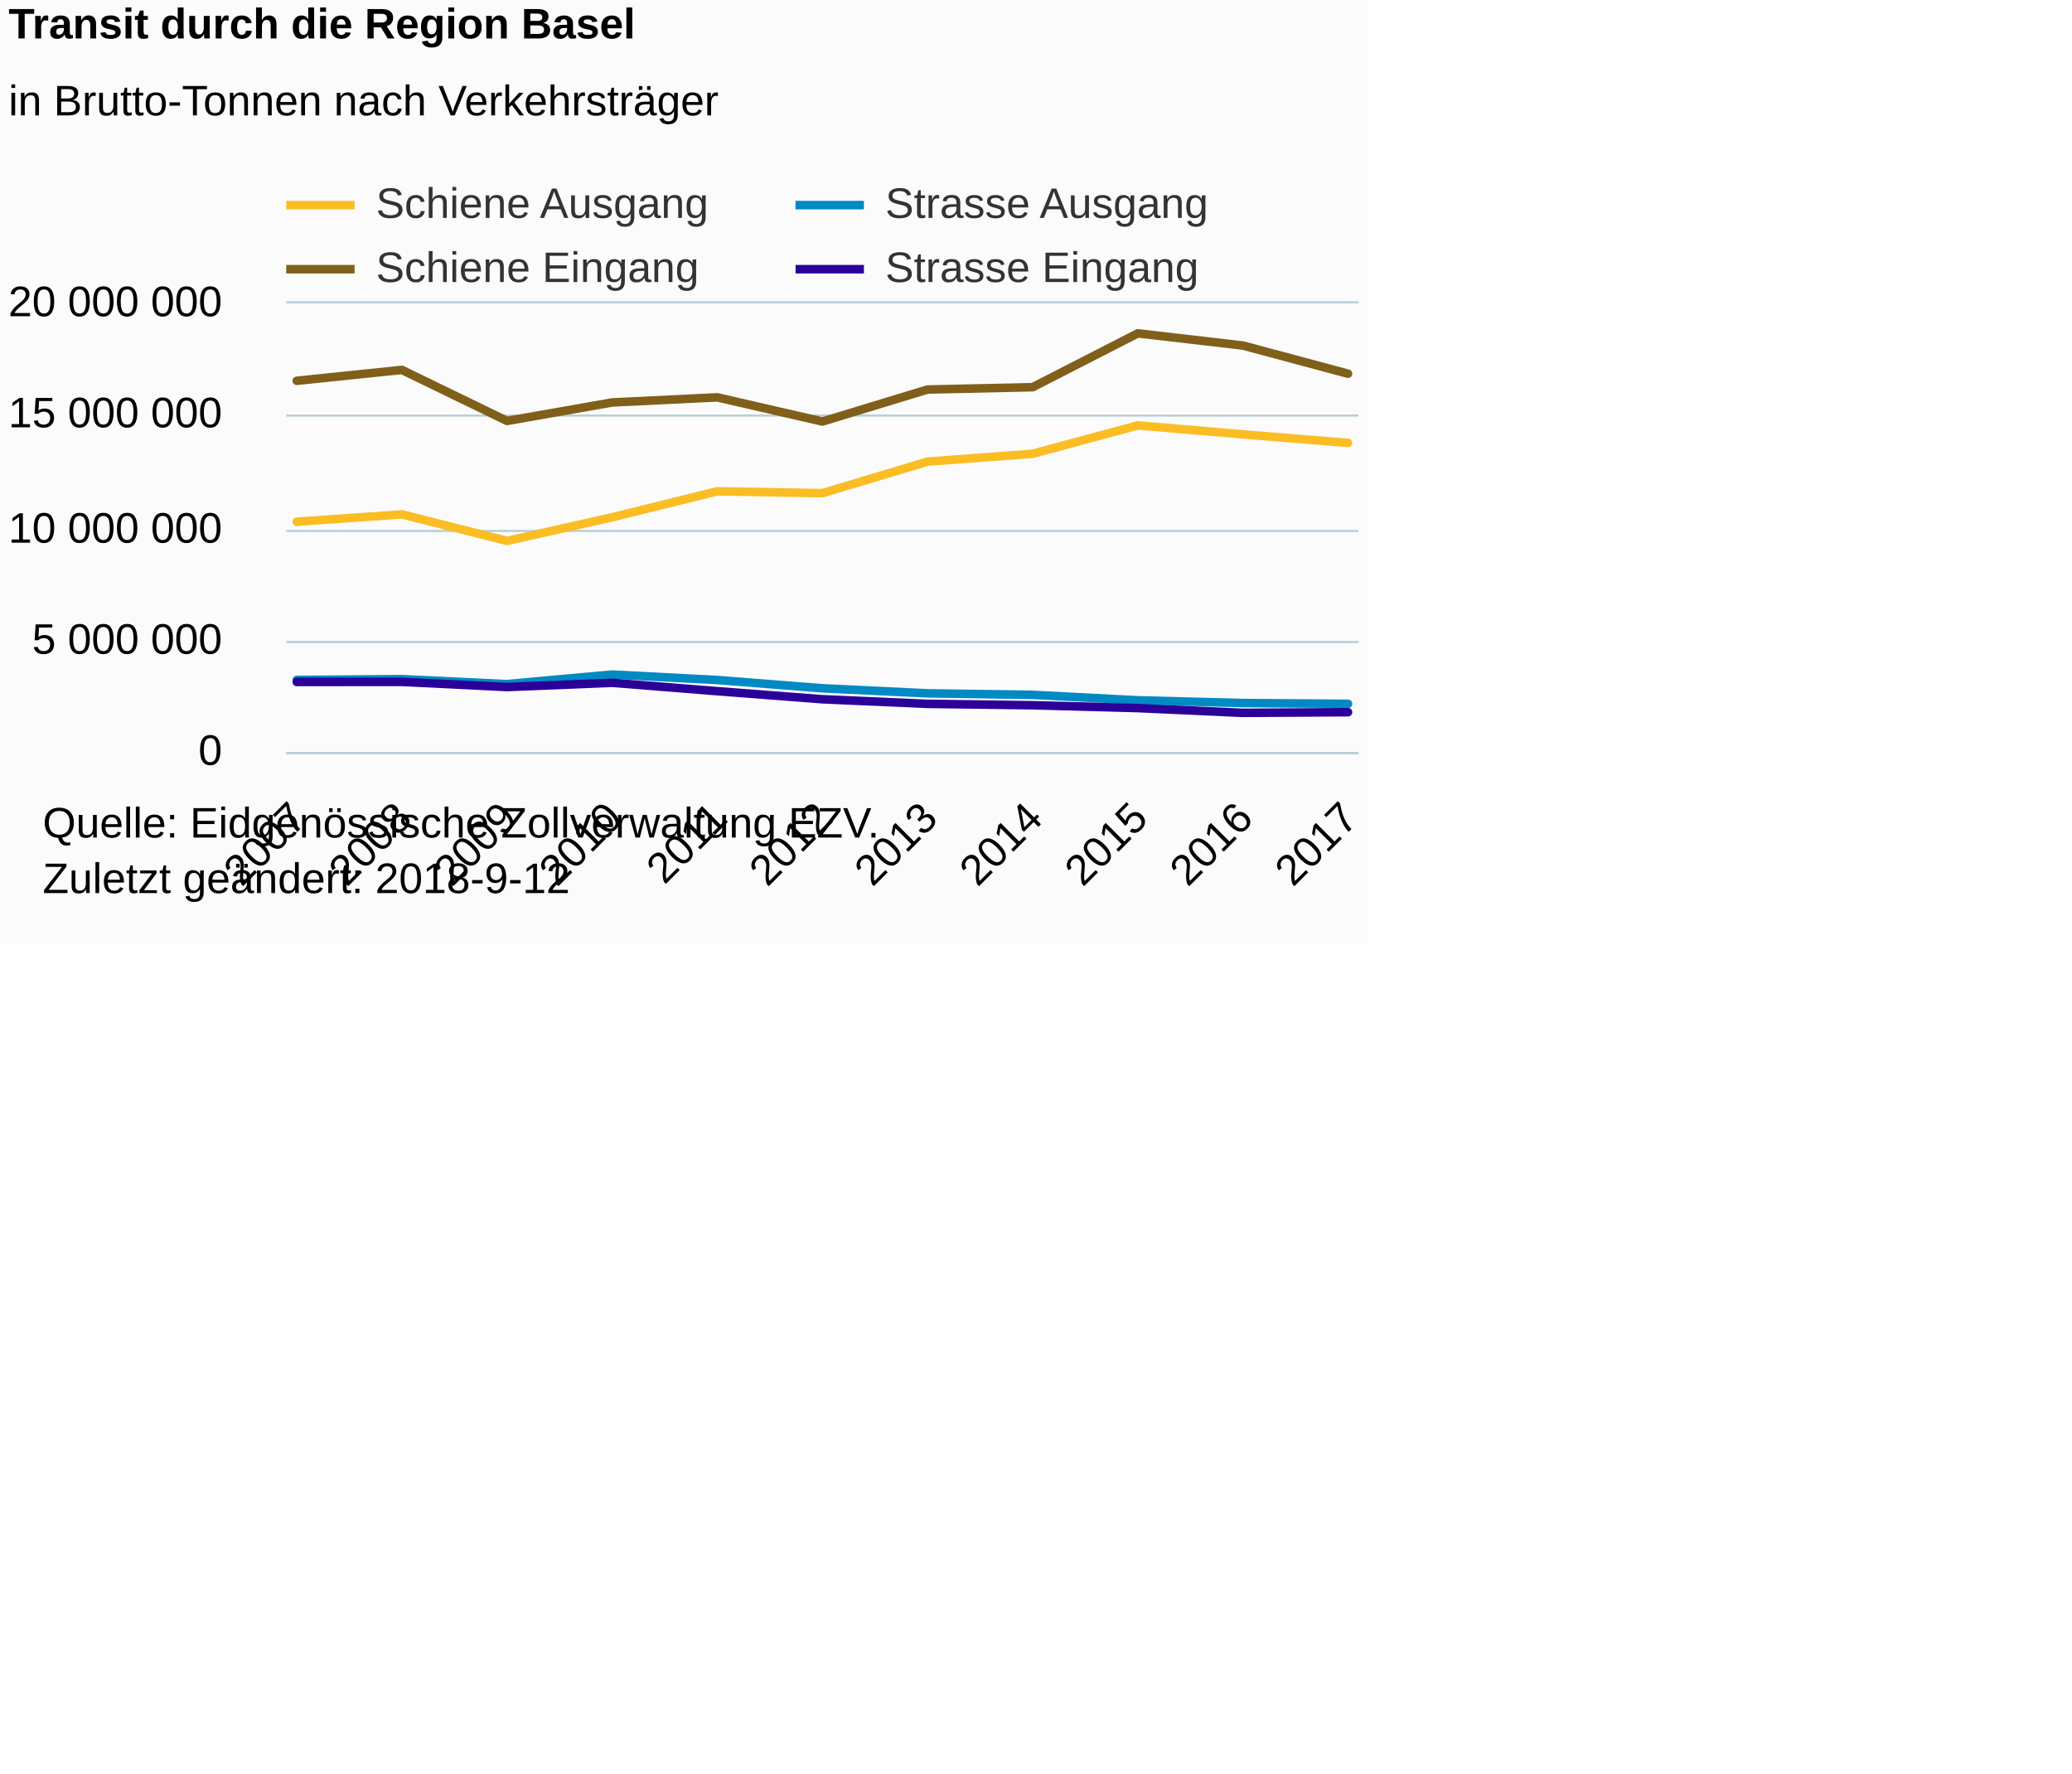
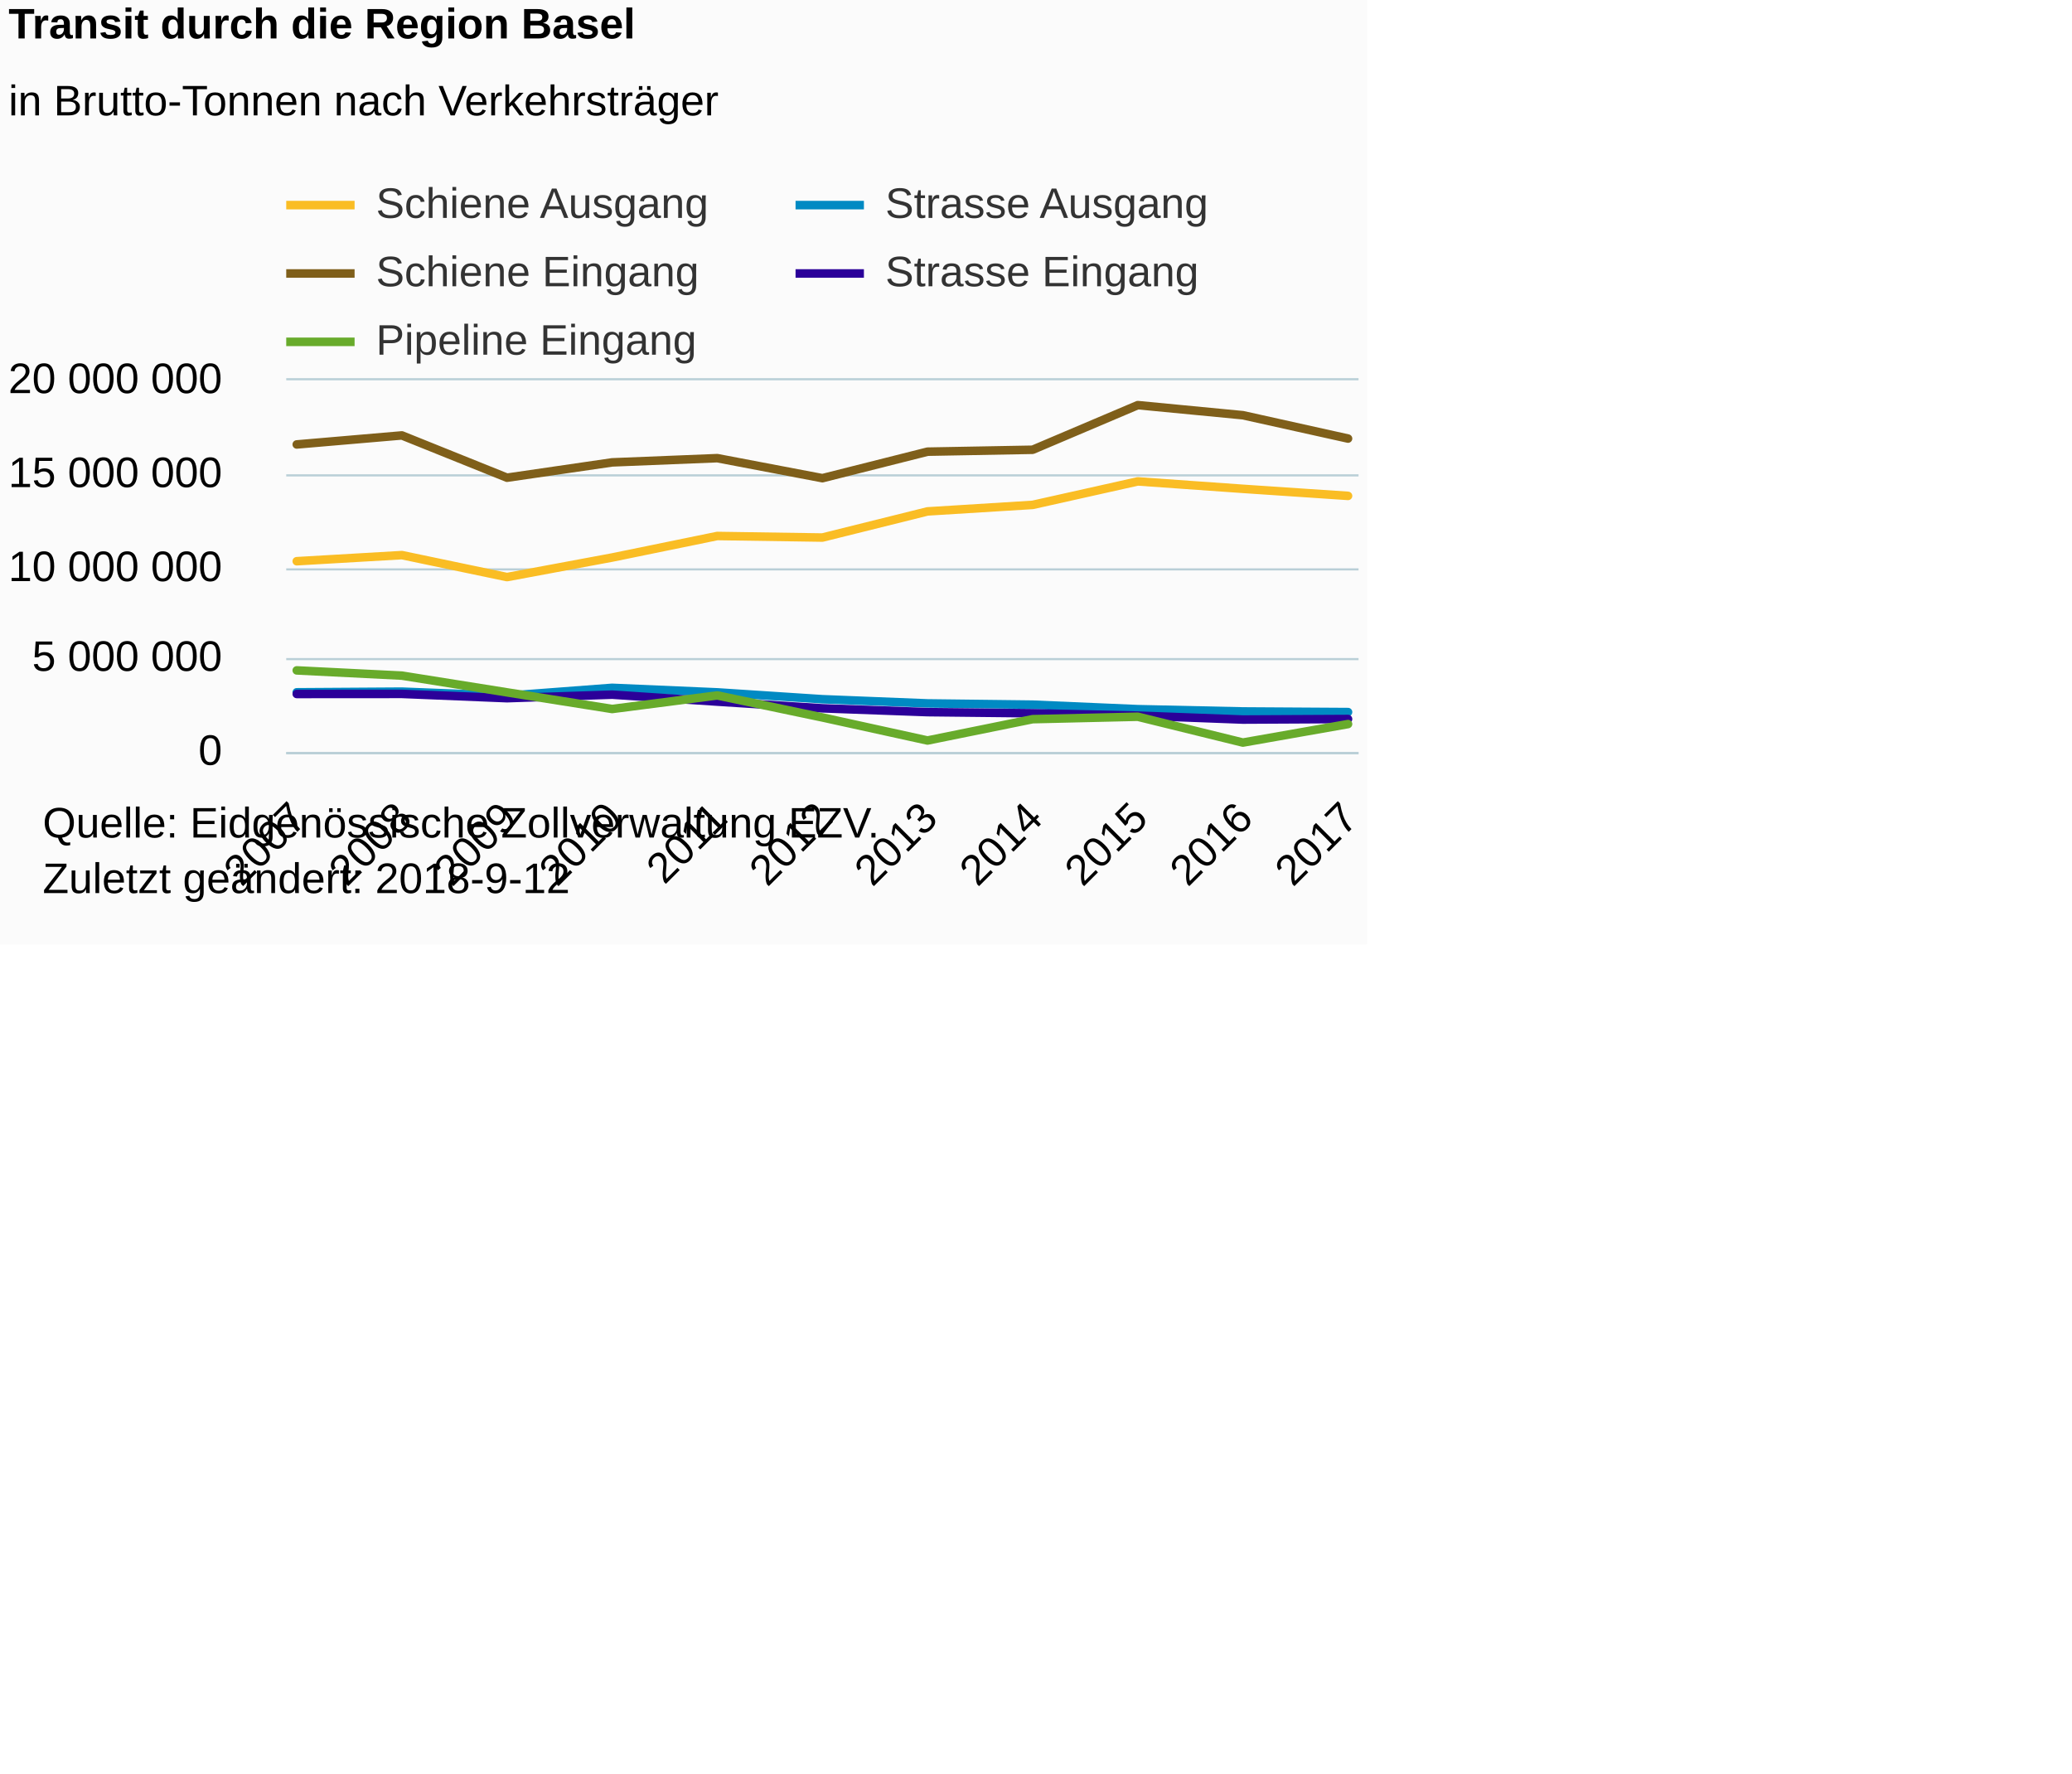
<svg xmlns="http://www.w3.org/2000/svg" version="1.1" class="highcharts-root" style="font-family:Arial;font-size:12px;" viewBox="0 0 485 415">
  <defs>
-     <clipPath id="highcharts-eg9g3hg-6">
-       <rect x="0" y="0" width="251" height="105" fill="none" />
+     <clipPath id="highcharts-bjkmrwc-6">
+       <rect x="0" y="0" width="251" height="87" fill="none" />
    </clipPath>
-     <clipPath id="highcharts-eg9g3hg-7">
-       <rect x="0" y="0" width="251" height="105" fill="none" />
+     <clipPath id="highcharts-bjkmrwc-7">
+       <rect x="0" y="0" width="251" height="87" fill="none" />
    </clipPath>
  </defs>
  <rect fill="#fbfbfb" class="highcharts-background" x="0" y="0" width="320" height="221" rx="0" ry="0" />
-   <rect fill="none" class="highcharts-plot-background" x="67" y="71" width="251" height="105" />
+   <rect fill="none" class="highcharts-plot-background" x="67" y="89" width="251" height="87" />
  <g class="highcharts-pane-group" data-z-index="0" />
  <g class="highcharts-grid highcharts-xaxis-grid " data-z-index="1">
-     <path fill="none" data-z-index="1" class="highcharts-grid-line" d="M 68.5 71 L 68.5 176" opacity="1" />
-     <path fill="none" data-z-index="1" class="highcharts-grid-line" d="M 93.5 71 L 93.5 176" opacity="1" />
-     <path fill="none" data-z-index="1" class="highcharts-grid-line" d="M 118.5 71 L 118.5 176" opacity="1" />
-     <path fill="none" data-z-index="1" class="highcharts-grid-line" d="M 142.5 71 L 142.5 176" opacity="1" />
-     <path fill="none" data-z-index="1" class="highcharts-grid-line" d="M 167.5 71 L 167.5 176" opacity="1" />
-     <path fill="none" data-z-index="1" class="highcharts-grid-line" d="M 192.5 71 L 192.5 176" opacity="1" />
-     <path fill="none" data-z-index="1" class="highcharts-grid-line" d="M 216.5 71 L 216.5 176" opacity="1" />
-     <path fill="none" data-z-index="1" class="highcharts-grid-line" d="M 241.5 71 L 241.5 176" opacity="1" />
-     <path fill="none" data-z-index="1" class="highcharts-grid-line" d="M 265.5 71 L 265.5 176" opacity="1" />
-     <path fill="none" data-z-index="1" class="highcharts-grid-line" d="M 290.5 71 L 290.5 176" opacity="1" />
-     <path fill="none" data-z-index="1" class="highcharts-grid-line" d="M 315.5 71 L 315.5 176" opacity="1" />
+     <path fill="none" data-z-index="1" class="highcharts-grid-line" d="M 68.5 89 L 68.5 176" opacity="1" />
+     <path fill="none" data-z-index="1" class="highcharts-grid-line" d="M 93.5 89 L 93.5 176" opacity="1" />
+     <path fill="none" data-z-index="1" class="highcharts-grid-line" d="M 118.5 89 L 118.5 176" opacity="1" />
+     <path fill="none" data-z-index="1" class="highcharts-grid-line" d="M 142.5 89 L 142.5 176" opacity="1" />
+     <path fill="none" data-z-index="1" class="highcharts-grid-line" d="M 167.5 89 L 167.5 176" opacity="1" />
+     <path fill="none" data-z-index="1" class="highcharts-grid-line" d="M 192.5 89 L 192.5 176" opacity="1" />
+     <path fill="none" data-z-index="1" class="highcharts-grid-line" d="M 216.5 89 L 216.5 176" opacity="1" />
+     <path fill="none" data-z-index="1" class="highcharts-grid-line" d="M 241.5 89 L 241.5 176" opacity="1" />
+     <path fill="none" data-z-index="1" class="highcharts-grid-line" d="M 265.5 89 L 265.5 176" opacity="1" />
+     <path fill="none" data-z-index="1" class="highcharts-grid-line" d="M 290.5 89 L 290.5 176" opacity="1" />
+     <path fill="none" data-z-index="1" class="highcharts-grid-line" d="M 315.5 89 L 315.5 176" opacity="1" />
  </g>
  <g class="highcharts-grid highcharts-yaxis-grid " data-z-index="1">
    <path fill="none" stroke="#B9CFD7" stroke-width="0.5" data-z-index="1" class="highcharts-grid-line" d="M 67 176.25 L 318 176.25" opacity="1" />
-     <path fill="none" stroke="#B9CFD7" stroke-width="0.5" data-z-index="1" class="highcharts-grid-line" d="M 67 150.25 L 318 150.25" opacity="1" />
-     <path fill="none" stroke="#B9CFD7" stroke-width="0.5" data-z-index="1" class="highcharts-grid-line" d="M 67 124.25 L 318 124.25" opacity="1" />
-     <path fill="none" stroke="#B9CFD7" stroke-width="0.5" data-z-index="1" class="highcharts-grid-line" d="M 67 97.25 L 318 97.25" opacity="1" />
-     <path fill="none" stroke="#B9CFD7" stroke-width="0.5" data-z-index="1" class="highcharts-grid-line" d="M 67 70.75 L 318 70.75" opacity="1" />
+     <path fill="none" stroke="#B9CFD7" stroke-width="0.5" data-z-index="1" class="highcharts-grid-line" d="M 67 154.25 L 318 154.25" opacity="1" />
+     <path fill="none" stroke="#B9CFD7" stroke-width="0.5" data-z-index="1" class="highcharts-grid-line" d="M 67 133.25 L 318 133.25" opacity="1" />
+     <path fill="none" stroke="#B9CFD7" stroke-width="0.5" data-z-index="1" class="highcharts-grid-line" d="M 67 111.25 L 318 111.25" opacity="1" />
+     <path fill="none" stroke="#B9CFD7" stroke-width="0.5" data-z-index="1" class="highcharts-grid-line" d="M 67 88.75 L 318 88.75" opacity="1" />
  </g>
-   <rect fill="none" class="highcharts-plot-border" data-z-index="1" x="67" y="71" width="251" height="105" />
+   <rect fill="none" class="highcharts-plot-border" data-z-index="1" x="67" y="89" width="251" height="87" />
  <g class="highcharts-axis highcharts-xaxis " data-z-index="2">
    <path fill="none" class="highcharts-axis-line" stroke="#B9CFD7" stroke-width="0.5" data-z-index="7" d="M 67 176.25 L 318 176.25" />
  </g>
  <g class="highcharts-axis highcharts-yaxis " data-z-index="2">
-     <path fill="none" class="highcharts-axis-line" data-z-index="7" d="M 67 71 L 67 176" />
+     <path fill="none" class="highcharts-axis-line" data-z-index="7" d="M 67 89 L 67 176" />
  </g>
  <g class="highcharts-series-group" data-z-index="3">
-     <g data-z-index="0.1" class="highcharts-series highcharts-series-0 highcharts-line-series " transform="translate(67,71) scale(1 1)" clip-path="url(#highcharts-eg9g3hg-7)">
-       <path fill="none" d="M 2.461 51.099 L 27.069 49.373 L 51.676 55.581 L 76.284 50.055 L 100.892 43.974 L 125.5 44.414 L 150.108 37.029 L 174.716 35.189 L 199.324 28.553 L 223.931 30.652 L 248.539 32.648" class="highcharts-graph" data-z-index="1" stroke="#FABD24" stroke-width="2" stroke-linejoin="round" stroke-linecap="round" />
+     <g data-z-index="0.1" class="highcharts-series highcharts-series-0 highcharts-line-series " transform="translate(67,89) scale(1 1)" clip-path="url(#highcharts-bjkmrwc-7)">
+       <path fill="none" d="M 2.461 42.339 L 27.069 40.909 L 51.676 46.053 L 76.284 41.474 L 100.892 36.435 L 125.5 36.801 L 150.108 30.681 L 174.716 29.156 L 199.324 23.658 L 223.931 25.397 L 248.539 27.051" class="highcharts-graph" data-z-index="1" stroke="#FABD24" stroke-width="2" stroke-linejoin="round" stroke-linecap="round" />
    </g>
-     <g data-z-index="0.1" class="highcharts-markers highcharts-series-0 highcharts-line-series " transform="translate(67,71) scale(1 1)" clip-path="none" />
-     <g data-z-index="0.1" class="highcharts-series highcharts-series-1 highcharts-line-series " transform="translate(67,71) scale(1 1)" clip-path="url(#highcharts-eg9g3hg-7)">
-       <path fill="none" d="M 2.461 18.117 L 27.069 15.565 L 51.676 27.51 L 76.284 23.182 L 100.892 21.99 L 125.5 27.646 L 150.108 20.159 L 174.716 19.617 L 199.324 7.012 L 223.931 9.864 L 248.539 16.457" class="highcharts-graph" data-z-index="1" stroke="#7F5F1A" stroke-width="2" stroke-linejoin="round" stroke-linecap="round" />
+     <g data-z-index="0.1" class="highcharts-markers highcharts-series-0 highcharts-line-series " transform="translate(67,89) scale(1 1)" clip-path="none" />
+     <g data-z-index="0.1" class="highcharts-series highcharts-series-1 highcharts-line-series " transform="translate(67,89) scale(1 1)" clip-path="url(#highcharts-bjkmrwc-7)">
+       <path fill="none" d="M 2.461 15.011 L 27.069 12.897 L 51.676 22.794 L 76.284 19.208 L 100.892 18.22 L 125.5 22.906 L 150.108 16.703 L 174.716 16.254 L 199.324 5.81 L 223.931 8.173 L 248.539 13.636" class="highcharts-graph" data-z-index="1" stroke="#7F5F1A" stroke-width="2" stroke-linejoin="round" stroke-linecap="round" />
    </g>
-     <g data-z-index="0.1" class="highcharts-markers highcharts-series-1 highcharts-line-series " transform="translate(67,71) scale(1 1)" clip-path="none" />
-     <g data-z-index="0.1" class="highcharts-series highcharts-series-2 highcharts-line-series " transform="translate(67,71) scale(1 1)" clip-path="url(#highcharts-eg9g3hg-7)">
-       <path fill="none" d="M 2.461 88.122 L 27.069 87.934 L 51.676 89.101 L 76.284 86.859 L 100.892 88.137 L 125.5 90.077 L 150.108 91.256 L 174.716 91.611 L 199.324 92.886 L 223.931 93.529 L 248.539 93.71" class="highcharts-graph" data-z-index="1" stroke="#008AC3" stroke-width="2" stroke-linejoin="round" stroke-linecap="round" />
+     <g data-z-index="0.1" class="highcharts-markers highcharts-series-1 highcharts-line-series " transform="translate(67,89) scale(1 1)" clip-path="none" />
+     <g data-z-index="0.1" class="highcharts-series highcharts-series-2 highcharts-line-series " transform="translate(67,89) scale(1 1)" clip-path="url(#highcharts-bjkmrwc-7)">
+       <path fill="none" d="M 2.461 73.015 L 27.069 72.86 L 51.676 73.826 L 76.284 71.969 L 100.892 73.028 L 125.5 74.635 L 150.108 75.612 L 174.716 75.906 L 199.324 76.963 L 223.931 77.496 L 248.539 77.645" class="highcharts-graph" data-z-index="1" stroke="#008AC3" stroke-width="2" stroke-linejoin="round" stroke-linecap="round" />
    </g>
-     <g data-z-index="0.1" class="highcharts-markers highcharts-series-2 highcharts-line-series " transform="translate(67,71) scale(1 1)" clip-path="none" />
-     <g data-z-index="0.1" class="highcharts-series highcharts-series-3 highcharts-line-series " transform="translate(67,71) scale(1 1)" clip-path="url(#highcharts-eg9g3hg-7)">
-       <path fill="none" d="M 2.461 88.596 L 27.069 88.575 L 51.676 89.789 L 76.284 88.788 L 100.892 90.755 L 125.5 92.646 L 150.108 93.724 L 174.716 94.043 L 199.324 94.709 L 223.931 95.826 L 248.539 95.671" class="highcharts-graph" data-z-index="1" stroke="#2B0099" stroke-width="2" stroke-linejoin="round" stroke-linecap="round" />
+     <g data-z-index="0.1" class="highcharts-markers highcharts-series-2 highcharts-line-series " transform="translate(67,89) scale(1 1)" clip-path="none" />
+     <g data-z-index="0.1" class="highcharts-series highcharts-series-3 highcharts-line-series " transform="translate(67,89) scale(1 1)" clip-path="url(#highcharts-bjkmrwc-7)">
+       <path fill="none" d="M 2.461 73.408 L 27.069 73.391 L 51.676 74.396 L 76.284 73.568 L 100.892 75.197 L 125.5 76.764 L 150.108 77.657 L 174.716 77.921 L 199.324 78.473 L 223.931 79.398 L 248.539 79.27" class="highcharts-graph" data-z-index="1" stroke="#2B0099" stroke-width="2" stroke-linejoin="round" stroke-linecap="round" />
    </g>
-     <g data-z-index="0.1" class="highcharts-markers highcharts-series-3 highcharts-line-series " transform="translate(67,71) scale(1 1)" clip-path="none" />
+     <g data-z-index="0.1" class="highcharts-markers highcharts-series-3 highcharts-line-series " transform="translate(67,89) scale(1 1)" clip-path="none" />
+     <g data-z-index="0.1" class="highcharts-series highcharts-series-4 highcharts-line-series " transform="translate(67,89) scale(1 1)" clip-path="url(#highcharts-bjkmrwc-7)">
+       <path fill="none" d="M 2.461 67.89 L 27.069 69.112 L 51.676 73.03 L 76.284 76.924 L 100.892 73.747 L 125.5 78.898 L 150.108 84.294 L 174.716 79.303 L 199.324 78.732 L 223.931 84.78 L 248.539 80.448" class="highcharts-graph" data-z-index="1" stroke="#68AB2B" stroke-width="2" stroke-linejoin="round" stroke-linecap="round" />
+     </g>
+     <g data-z-index="0.1" class="highcharts-markers highcharts-series-4 highcharts-line-series " transform="translate(67,89) scale(1 1)" clip-path="none" />
  </g>
  <text x="2" text-anchor="start" class="highcharts-title" data-z-index="4" style="color:#000000;font-size:10px;font-weight:bold;fill:#000000;" y="9">
    <tspan>Transit durch die Region Basel</tspan>
  </text>
  <text x="2" text-anchor="start" class="highcharts-subtitle" data-z-index="4" style="color:#000000;font-size:10px;font-weight:normal;font-family:Arial;fill:#000000;" y="27">
    <tspan>in Brutto-Tonnen nach Verkehrsträger</tspan>
  </text>
  <g class="highcharts-legend" data-z-index="7" transform="translate(67,43)">
-     <rect fill="none" class="highcharts-legend-box" rx="0" ry="0" x="0" y="0" width="218" height="25" visibility="visible" />
+     <rect fill="none" class="highcharts-legend-box" rx="0" ry="0" x="0" y="0" width="218" height="43" visibility="visible" />
    <g data-z-index="1">
      <g>
        <g class="highcharts-legend-item highcharts-line-series highcharts-color-undefined highcharts-series-0" data-z-index="1" transform="translate(0,-5)">
          <path fill="none" d="M 0 10 L 16 10" class="highcharts-graph" stroke="#FABD24" stroke-width="2" />
          <text x="21" style="color:#333333;font-size:10px;font-weight:normal;cursor:pointer;fill:#333333;" text-anchor="start" data-z-index="2" y="13">
            <tspan>Schiene Ausgang</tspan>
          </text>
        </g>
        <g class="highcharts-legend-item highcharts-line-series highcharts-color-undefined highcharts-series-2" data-z-index="1" transform="translate(119.2188,-5)">
          <path fill="none" d="M 0 10 L 16 10" class="highcharts-graph" stroke="#008AC3" stroke-width="2" />
          <text x="21" y="13" style="color:#333333;font-size:10px;font-weight:normal;cursor:pointer;fill:#333333;" text-anchor="start" data-z-index="2">
            <tspan>Strasse Ausgang</tspan>
          </text>
        </g>
-         <g class="highcharts-legend-item highcharts-line-series highcharts-color-undefined highcharts-series-1" data-z-index="1" transform="translate(0,10)">
+         <g class="highcharts-legend-item highcharts-line-series highcharts-color-undefined highcharts-series-1" data-z-index="1" transform="translate(0,11)">
          <path fill="none" d="M 0 10 L 16 10" class="highcharts-graph" stroke="#7F5F1A" stroke-width="2" />
          <text x="21" y="13" style="color:#333333;font-size:10px;font-weight:normal;cursor:pointer;fill:#333333;" text-anchor="start" data-z-index="2">
            <tspan>Schiene Eingang</tspan>
          </text>
        </g>
-         <g class="highcharts-legend-item highcharts-line-series highcharts-color-undefined highcharts-series-3" data-z-index="1" transform="translate(119.2188,10)">
+         <g class="highcharts-legend-item highcharts-line-series highcharts-color-undefined highcharts-series-3" data-z-index="1" transform="translate(119.2188,11)">
          <path fill="none" d="M 0 10 L 16 10" class="highcharts-graph" stroke="#2B0099" stroke-width="2" />
          <text x="21" y="13" style="color:#333333;font-size:10px;font-weight:normal;cursor:pointer;fill:#333333;" text-anchor="start" data-z-index="2">
            <tspan>Strasse Eingang</tspan>
+           </text>
+         </g>
+         <g class="highcharts-legend-item highcharts-line-series highcharts-color-undefined highcharts-series-4" data-z-index="1" transform="translate(0,27)">
+           <path fill="none" d="M 0 10 L 16 10" class="highcharts-graph" stroke="#68AB2B" stroke-width="2" />
+           <text x="21" y="13" style="color:#333333;font-size:10px;font-weight:normal;cursor:pointer;fill:#333333;" text-anchor="start" data-z-index="2">
+             <tspan>Pipeline Eingang</tspan>
          </text>
        </g>
      </g>
    </g>
  </g>
  <g class="highcharts-axis-labels highcharts-xaxis-labels " data-z-index="7">
    <text x="72.289" style="color:#000000;cursor:default;font-size:10;fill:#000000;" text-anchor="end" transform="translate(0,0) rotate(-45 72.28921 192)" y="192" opacity="1">2007</text>
    <text x="96.897" style="color:#000000;cursor:default;font-size:10;fill:#000000;" text-anchor="end" transform="translate(0,0) rotate(-45 96.89705 192)" y="192" opacity="1">2008</text>
    <text x="121.505" style="color:#000000;cursor:default;font-size:10;fill:#000000;" text-anchor="end" transform="translate(0,0) rotate(-45 121.5049 192)" y="192" opacity="1">2009</text>
    <text x="146.113" style="color:#000000;cursor:default;font-size:10;fill:#000000;" text-anchor="end" transform="translate(0,0) rotate(-45 146.1127 192)" y="192" opacity="1">2010</text>
    <text x="170.721" style="color:#000000;cursor:default;font-size:10;fill:#000000;" text-anchor="end" transform="translate(0,0) rotate(-45 170.7206 192)" y="192" opacity="1">2011</text>
    <text x="195.328" style="color:#000000;cursor:default;font-size:10;fill:#000000;" text-anchor="end" transform="translate(0,0) rotate(-45 195.3284 192)" y="192" opacity="1">2012</text>
    <text x="219.936" style="color:#000000;cursor:default;font-size:10;fill:#000000;" text-anchor="end" transform="translate(0,0) rotate(-45 219.9363 192)" y="192" opacity="1">2013</text>
    <text x="244.544" style="color:#000000;cursor:default;font-size:10;fill:#000000;" text-anchor="end" transform="translate(0,0) rotate(-45 244.5441 192)" y="192" opacity="1">2014</text>
    <text x="269.152" style="color:#000000;cursor:default;font-size:10;fill:#000000;" text-anchor="end" transform="translate(0,0) rotate(-45 269.152 192)" y="192" opacity="1">2015</text>
    <text x="293.76" style="color:#000000;cursor:default;font-size:10;fill:#000000;" text-anchor="end" transform="translate(0,0) rotate(-45 293.7598 192)" y="192" opacity="1">2016</text>
    <text x="318.368" style="color:#000000;cursor:default;font-size:10;fill:#000000;" text-anchor="end" transform="translate(0,0) rotate(-45 318.3676 192)" y="192" opacity="1">2017</text>
  </g>
  <g class="highcharts-axis-labels highcharts-yaxis-labels " data-z-index="7">
    <text x="52" style="color:#000000;cursor:default;font-size:10;fill:#000000;" text-anchor="end" transform="translate(0,0)" y="179" opacity="1">0</text>
-     <text x="52" style="color:#000000;cursor:default;font-size:10;fill:#000000;" text-anchor="end" transform="translate(0,0)" y="153" opacity="1">
+     <text x="52" style="color:#000000;cursor:default;font-size:10;fill:#000000;" text-anchor="end" transform="translate(0,0)" y="157" opacity="1">
      <tspan>5 000 000</tspan>
    </text>
-     <text x="52" style="color:#000000;cursor:default;font-size:10;fill:#000000;" text-anchor="end" transform="translate(0,0)" y="127" opacity="1">
+     <text x="52" style="color:#000000;cursor:default;font-size:10;fill:#000000;" text-anchor="end" transform="translate(0,0)" y="136" opacity="1">
      <tspan>10 000 000</tspan>
    </text>
-     <text x="52" style="color:#000000;cursor:default;font-size:10;fill:#000000;" text-anchor="end" transform="translate(0,0)" y="100" opacity="1">
+     <text x="52" style="color:#000000;cursor:default;font-size:10;fill:#000000;" text-anchor="end" transform="translate(0,0)" y="114" opacity="1">
      <tspan>15 000 000</tspan>
    </text>
-     <text x="52" style="color:#000000;cursor:default;font-size:10;fill:#000000;" text-anchor="end" transform="translate(0,0)" y="74" opacity="1">
+     <text x="52" style="color:#000000;cursor:default;font-size:10;fill:#000000;" text-anchor="end" transform="translate(0,0)" y="92" opacity="1">
      <tspan>20 000 000</tspan>
    </text>
  </g>
  <text x="10" class="highcharts-credits" text-anchor="start" data-z-index="8" style="cursor:default;color:#000000;font-size:10px;fill:#000000;" y="196">
    <tspan>Quelle: Eidgenössische Zollverwaltung EZV.</tspan>
    <tspan x="10" dy="13">Zuletzt geändert: 2018-9-12</tspan>
  </text>
</svg>
